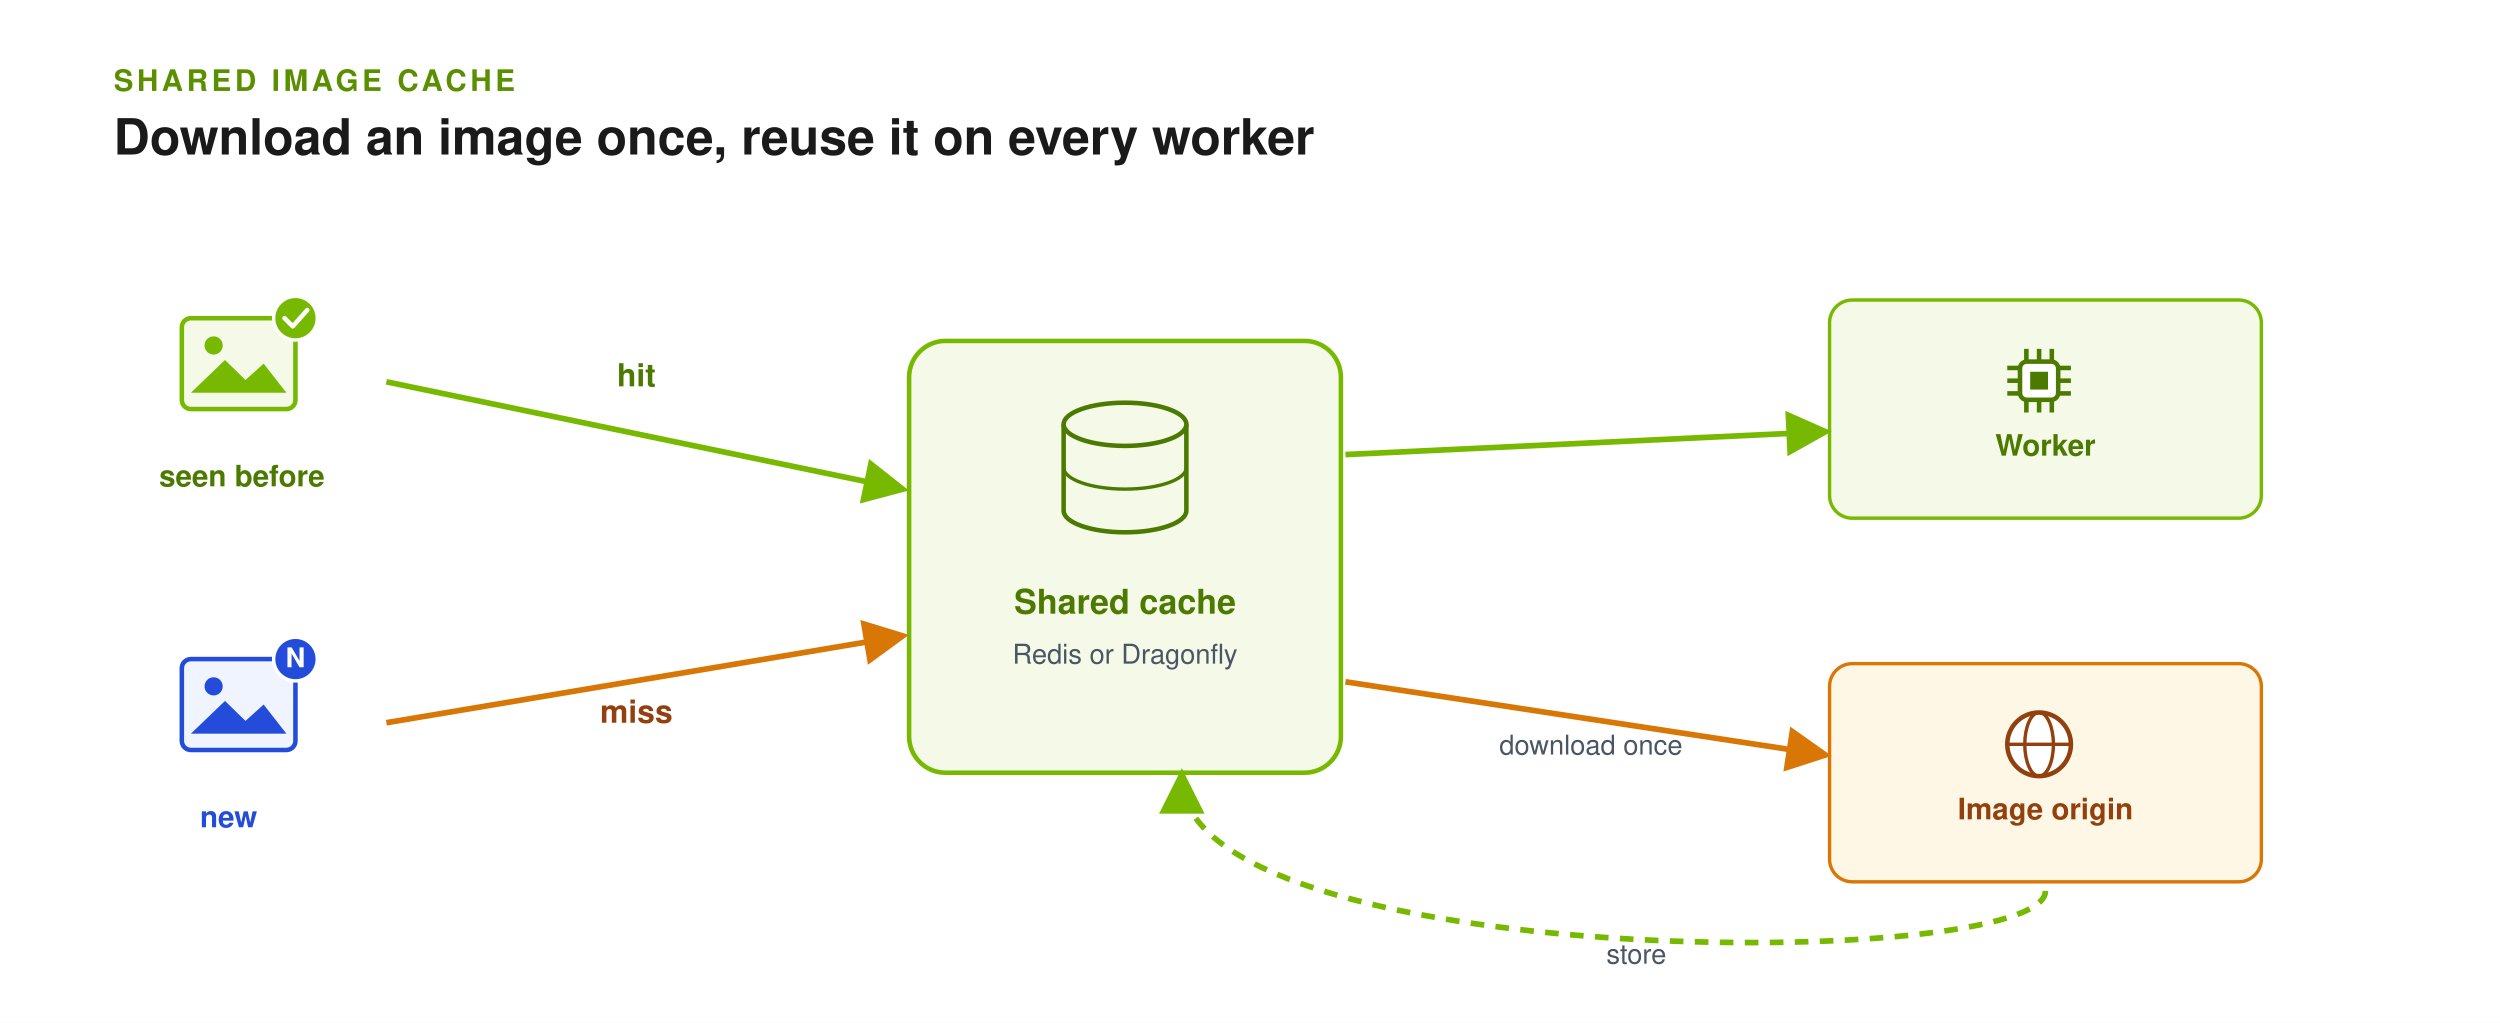
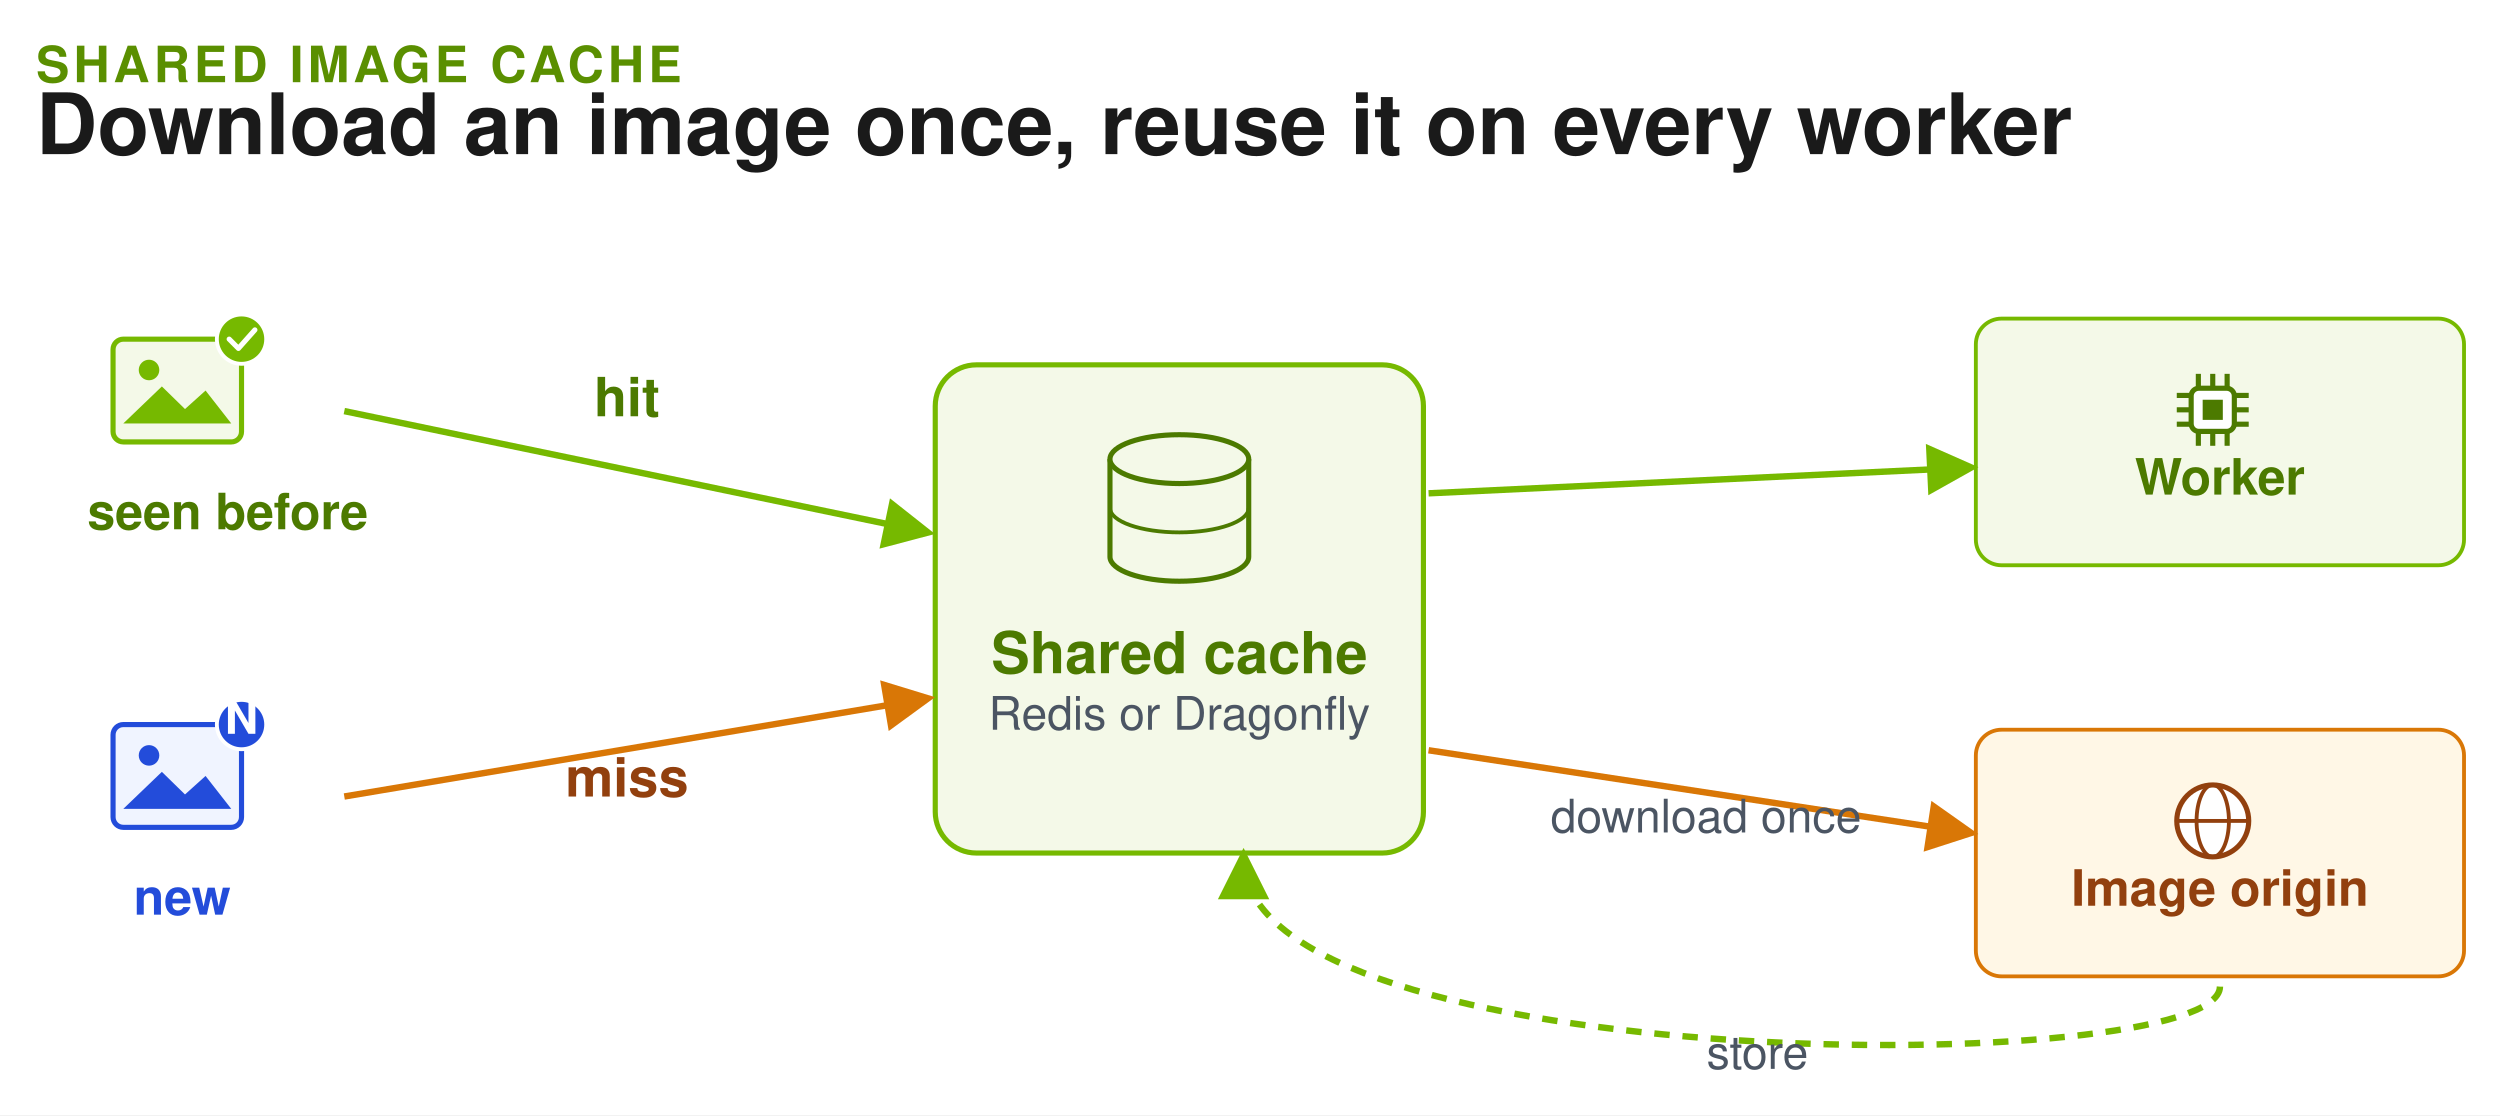
- <svg xmlns="http://www.w3.org/2000/svg" width="1100" height="450" viewBox="0 0 1100 450" role="img" aria-labelledby="title desc" font-family="Helvetica, Arial, sans-serif">
+ <svg xmlns="http://www.w3.org/2000/svg" width="973" height="434" viewBox="36 8 973 434" role="img" aria-labelledby="title desc" font-family="Helvetica, Arial, sans-serif">
  <defs>
    <marker id="arrow" viewBox="0 0 10 10" refX="8" refY="5" markerWidth="8" markerHeight="8" orient="auto">
      <path d="M0,0 L10,5 L0,10 z" fill="#234CDA" />
    </marker>
    <marker id="arrow-green" viewBox="0 0 10 10" refX="8" refY="5" markerWidth="8" markerHeight="8" orient="auto">
      <path d="M0,0 L10,5 L0,10 z" fill="#76B900" />
    </marker>
    <marker id="arrow-gray" viewBox="0 0 10 10" refX="8" refY="5" markerWidth="8" markerHeight="8" orient="auto">
      <path d="M0,0 L10,5 L0,10 z" fill="#9CA3AF" />
    </marker>
    <marker id="arrow-amber" viewBox="0 0 10 10" refX="8" refY="5" markerWidth="8" markerHeight="8" orient="auto">
      <path d="M0,0 L10,5 L0,10 z" fill="#D97706" />
    </marker>
    <marker id="arrow-green-start" viewBox="0 0 10 10" refX="8" refY="5" markerWidth="8" markerHeight="8" orient="auto-start-reverse">
      <path d="M0,0 L10,5 L0,10 z" fill="#76B900" />
    </marker>
  </defs>
-   <rect width="1100" height="450" fill="#FFFFFF" />
-   <text x="50" y="40" font-size="13" font-weight="700" letter-spacing="1.6" fill="#5A8F00">SHARED IMAGE CACHE</text>
-   <text x="50" y="68" font-size="22" font-weight="700" fill="#1A1A1A">Download an image once, reuse it on every worker</text>
+   <rect x="36" y="8" width="973" height="434" fill="#FFFFFF" />
+   <text x="50" y="40" font-size="19.5" font-weight="700" letter-spacing="1.6" fill="#5A8F00">SHARED IMAGE CACHE</text>
+   <text x="50" y="68" font-size="33.0" font-weight="700" fill="#1A1A1A">Download an image once, reuse it on every worker</text>
  <rect x="80" y="140" width="50.0" height="40" rx="4" fill="#F4F9E8" stroke="#76B900" stroke-width="2" />
  <circle cx="94.0" cy="152.0" r="4.0" fill="#76B900" />
  <polygon points="84.0,172.8 99.0,158.4 108.0,167.2 116.0,160.0 126.0,172.8" fill="#76B900" />
  <circle cx="130.0" cy="140" r="9.6" fill="#76B900" stroke="#FFFFFF" stroke-width="1.5" />
  <path d="M125.2,140 L128.8,143.6 L135.2,136.4" fill="none" stroke="#FFFFFF" stroke-width="2" stroke-linecap="round" stroke-linejoin="round" />
-   <text x="70" y="214" font-size="13" font-weight="700" fill="#4C7A00">seen before</text>
+   <text x="70" y="214" font-size="19.5" font-weight="700" fill="#4C7A00">seen before</text>
  <rect x="80" y="290" width="50.0" height="40" rx="4" fill="#F0F4FF" stroke="#234CDA" stroke-width="2" />
  <circle cx="94.0" cy="302.0" r="4.0" fill="#234CDA" />
  <polygon points="84.0,322.8 99.0,308.4 108.0,317.2 116.0,310.0 126.0,322.8" fill="#234CDA" />
  <circle cx="130.0" cy="290" r="9.6" fill="#234CDA" stroke="#FFFFFF" stroke-width="1.5" />
-   <text x="130.0" y="293.6" font-size="12.0" font-weight="700" text-anchor="middle" fill="#FFFFFF">N</text>
-   <text x="88" y="364" font-size="13" font-weight="700" fill="#234CDA">new</text>
+   <text x="130.0" y="293.6" font-size="18.0" font-weight="700" text-anchor="middle" fill="#FFFFFF">N</text>
+   <text x="88" y="364" font-size="19.5" font-weight="700" fill="#234CDA">new</text>
  <rect x="400" y="150" width="190" height="190" rx="16" fill="#F4F9E8" stroke="#76B900" stroke-width="2" />
  <path d="M468,186.692 L468,224.708 A27.0,9.504 0 0 0 522,224.708 L522,186.692" fill="#F4F9E8" stroke="#4C7A00" stroke-width="2" />
  <ellipse cx="495.0" cy="186.692" rx="27.0" ry="9.504" fill="#F4F9E8" stroke="#4C7A00" stroke-width="2" />
  <path d="M468,205.7 A27.0,9.504 0 0 0 522,205.7" fill="none" stroke="#4C7A00" stroke-width="1.5" />
-   <text x="495" y="270" font-size="15" font-weight="700" fill="#4C7A00" text-anchor="middle">Shared cache</text>
-   <text x="495" y="292" font-size="12" fill="#4B5563" text-anchor="middle">Redis or Dragonfly</text>
+   <text x="495" y="270" font-size="22.5" font-weight="700" fill="#4C7A00" text-anchor="middle">Shared cache</text>
+   <text x="495" y="292" font-size="18.0" fill="#4B5563" text-anchor="middle">Redis or Dragonfly</text>
  <line x1="170" y1="168" x2="396" y2="215" stroke="#76B900" stroke-width="2.5" marker-end="url(#arrow-green)" />
-   <text x="280" y="170" font-size="14" font-weight="700" fill="#4C7A00" text-anchor="middle">hit</text>
+   <text x="280" y="170" font-size="21.0" font-weight="700" fill="#4C7A00" text-anchor="middle">hit</text>
  <line x1="170" y1="318" x2="396" y2="280" stroke="#D97706" stroke-width="2.5" marker-end="url(#arrow-amber)" />
-   <text x="280" y="318" font-size="14" font-weight="700" fill="#92400E" text-anchor="middle">miss</text>
+   <text x="280" y="318" font-size="21.0" font-weight="700" fill="#92400E" text-anchor="middle">miss</text>
  <rect x="805.0" y="132.0" width="190" height="96" rx="10" fill="#F4F9E8" stroke="#76B900" stroke-width="1.5" />
  <rect x="888.8" y="159.1" width="16.8" height="16.8" rx="3" fill="#FFFFFF" stroke="#4C7A00" stroke-width="2" />
  <rect x="893.28" y="163.58" width="7.84" height="7.84" fill="#4C7A00" />
  <line x1="891.6" y1="153.5" x2="891.6" y2="159.1" stroke="#4C7A00" stroke-width="2" />
  <line x1="891.6" y1="175.9" x2="891.6" y2="181.5" stroke="#4C7A00" stroke-width="2" />
  <line x1="883.2" y1="161.9" x2="888.8" y2="161.9" stroke="#4C7A00" stroke-width="2" />
  <line x1="905.6" y1="161.9" x2="911.2" y2="161.9" stroke="#4C7A00" stroke-width="2" />
  <line x1="897.2" y1="153.5" x2="897.2" y2="159.1" stroke="#4C7A00" stroke-width="2" />
  <line x1="897.2" y1="175.9" x2="897.2" y2="181.5" stroke="#4C7A00" stroke-width="2" />
  <line x1="883.2" y1="167.5" x2="888.8" y2="167.5" stroke="#4C7A00" stroke-width="2" />
  <line x1="905.6" y1="167.5" x2="911.2" y2="167.5" stroke="#4C7A00" stroke-width="2" />
  <line x1="902.8" y1="153.5" x2="902.8" y2="159.1" stroke="#4C7A00" stroke-width="2" />
  <line x1="902.8" y1="175.9" x2="902.8" y2="181.5" stroke="#4C7A00" stroke-width="2" />
  <line x1="883.2" y1="173.1" x2="888.8" y2="173.1" stroke="#4C7A00" stroke-width="2" />
  <line x1="905.6" y1="173.1" x2="911.2" y2="173.1" stroke="#4C7A00" stroke-width="2" />
-   <text x="900" y="200.5" font-size="13" font-weight="700" fill="#4C7A00" text-anchor="middle">Worker</text>
+   <text x="900" y="200.5" font-size="19.5" font-weight="700" fill="#4C7A00" text-anchor="middle">Worker</text>
  <line x1="592" y1="200" x2="802" y2="190" stroke="#76B900" stroke-width="2.5" marker-end="url(#arrow-green)" />
  <rect x="805.0" y="292.0" width="190" height="96" rx="10" fill="#FFF7E6" stroke="#D97706" stroke-width="1.5" />
  <circle cx="897.2" cy="327.5" r="14.0" fill="#FFFFFF" stroke="#92400E" stroke-width="2" />
  <ellipse cx="897.2" cy="327.5" rx="6.3" ry="14.0" fill="none" stroke="#92400E" stroke-width="1.5" />
  <line x1="883.2" y1="327.5" x2="911.2" y2="327.5" stroke="#92400E" stroke-width="1.5" />
-   <text x="900" y="360.5" font-size="13" font-weight="700" fill="#92400E" text-anchor="middle">Image origin</text>
+   <text x="900" y="360.5" font-size="19.5" font-weight="700" fill="#92400E" text-anchor="middle">Image origin</text>
  <line x1="592" y1="300" x2="802" y2="332" stroke="#D97706" stroke-width="2.5" marker-end="url(#arrow-amber)" />
-   <text x="700" y="332" font-size="12" fill="#4B5563" text-anchor="middle">download once</text>
+   <text x="700" y="332" font-size="18.0" fill="#4B5563" text-anchor="middle">download once</text>
  <path d="M900,392 C900,428 520,428 520,342" fill="none" stroke="#76B900" stroke-width="2.5" stroke-dasharray="6 5" marker-end="url(#arrow-green)" />
-   <text x="720" y="424" font-size="12" fill="#4B5563" text-anchor="middle">store</text>
+   <text x="720" y="424" font-size="18.0" fill="#4B5563" text-anchor="middle">store</text>
</svg>
